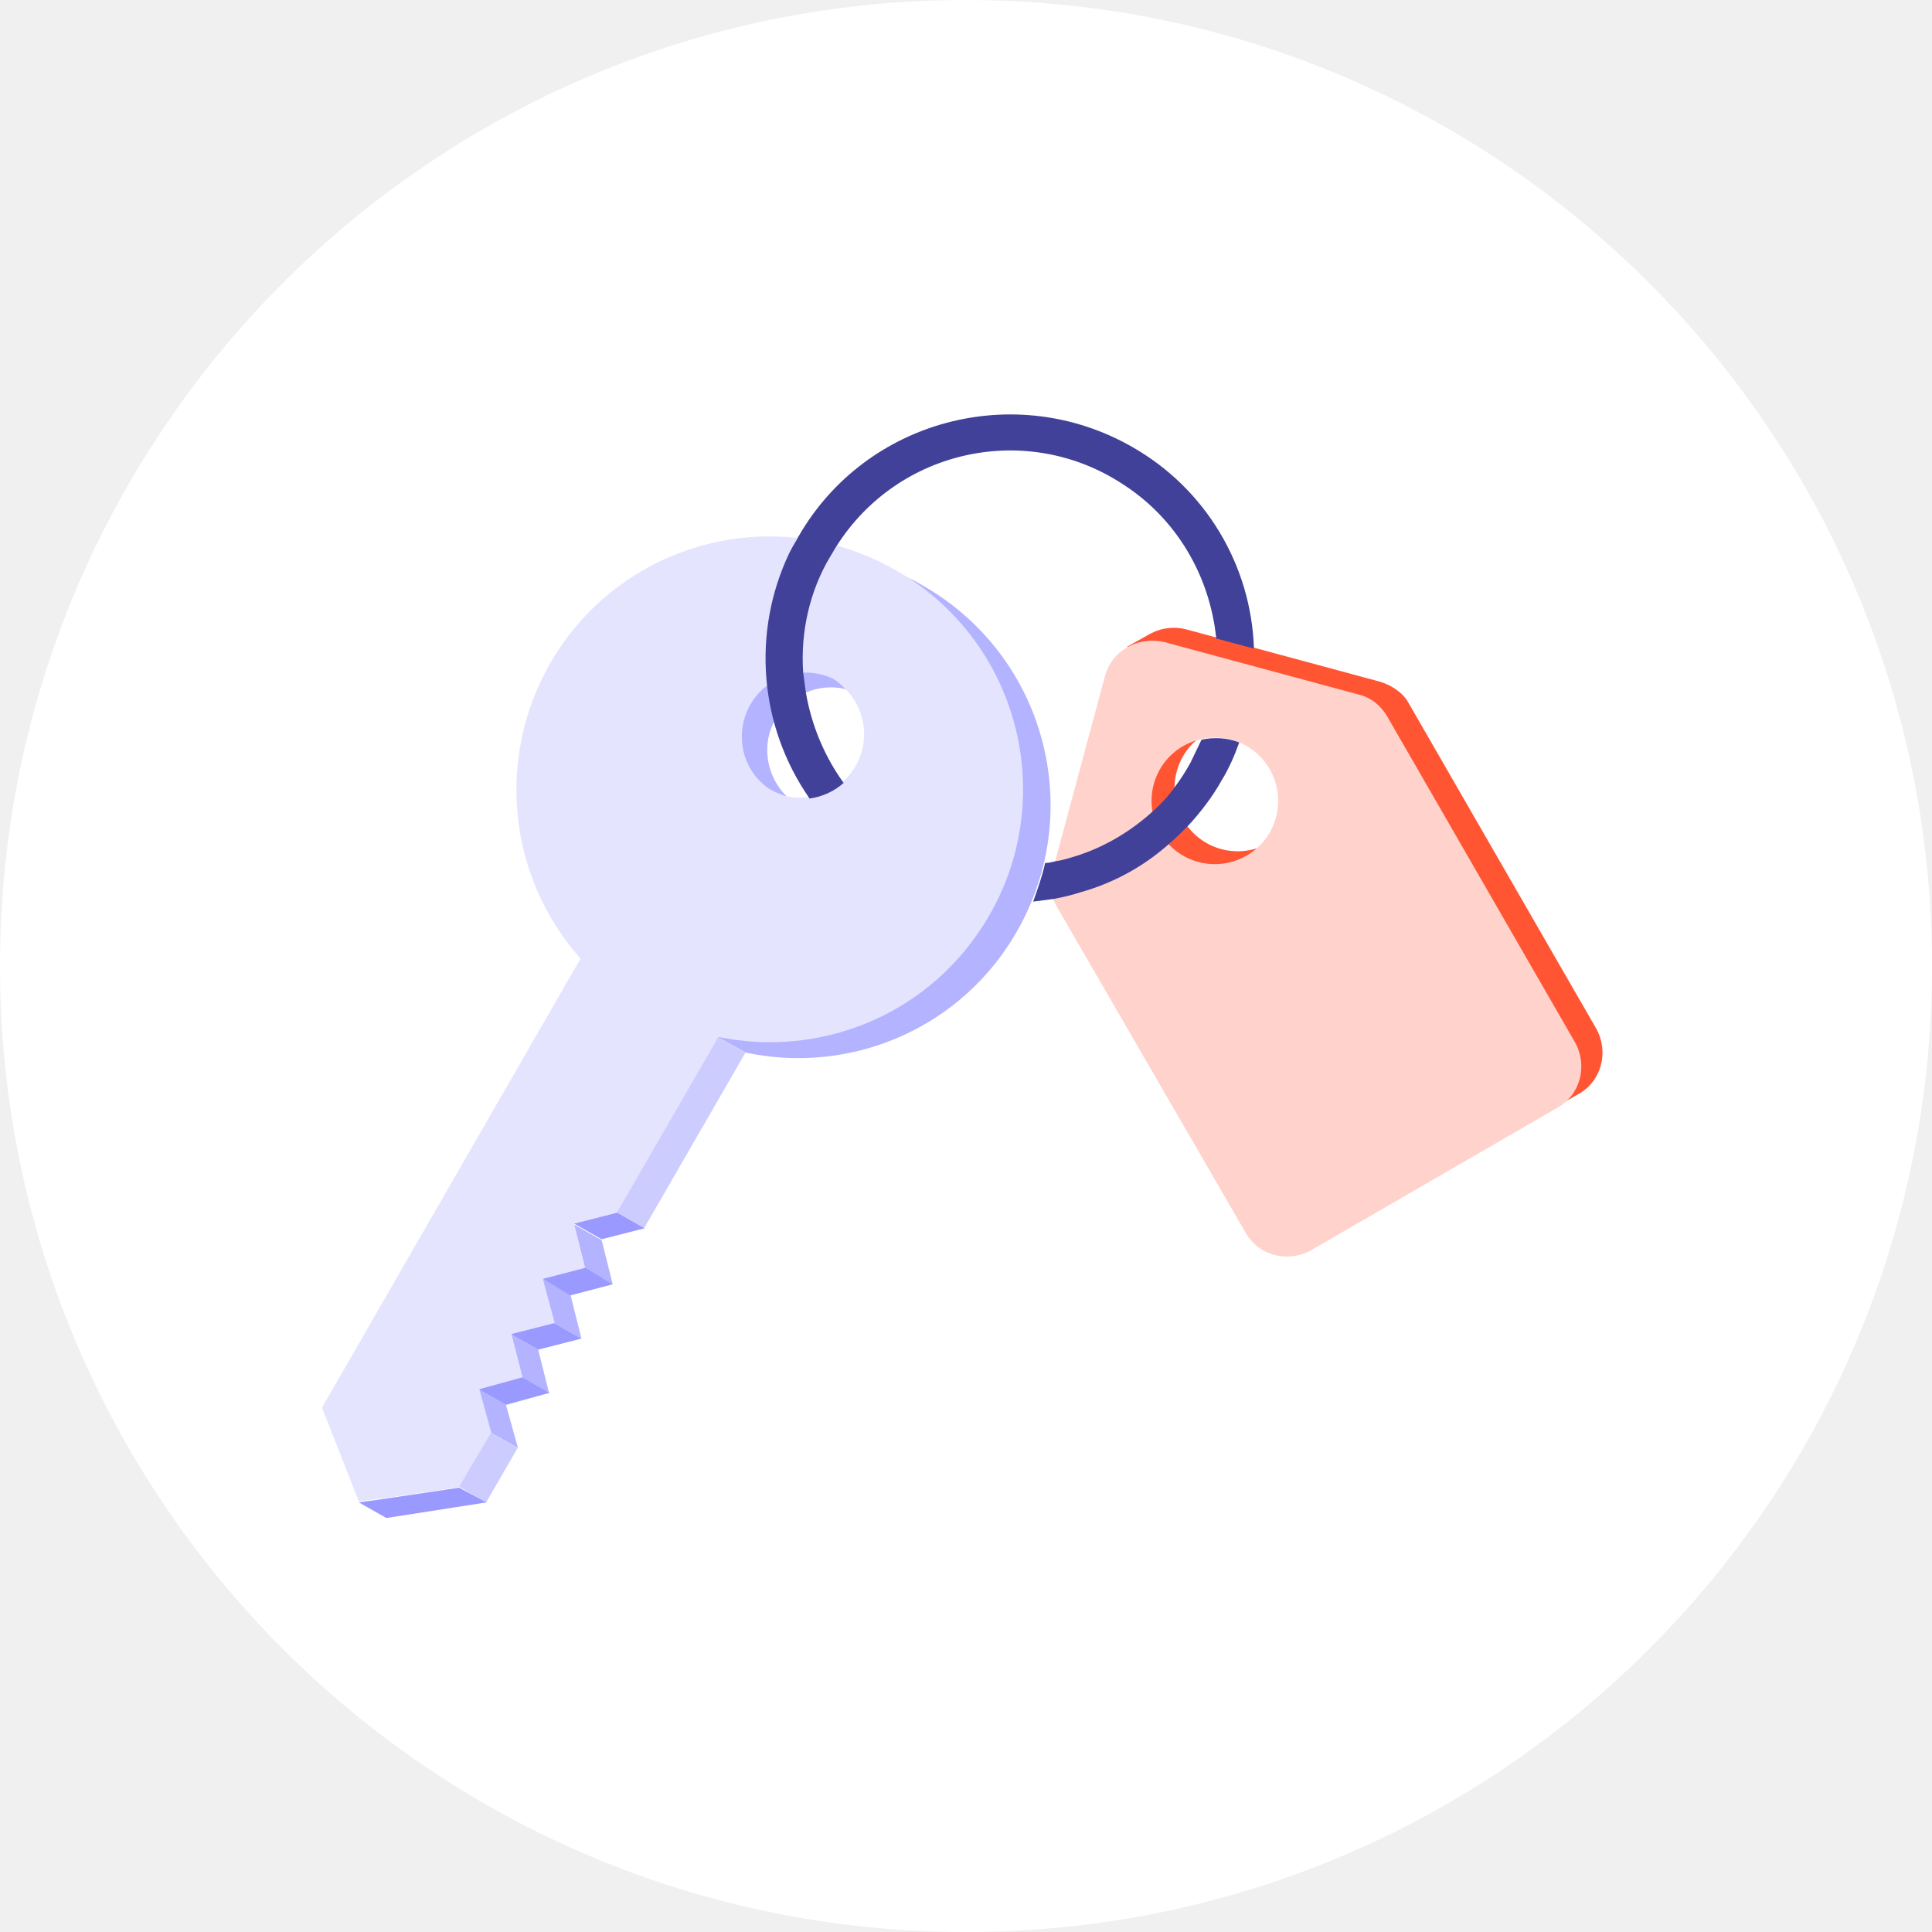
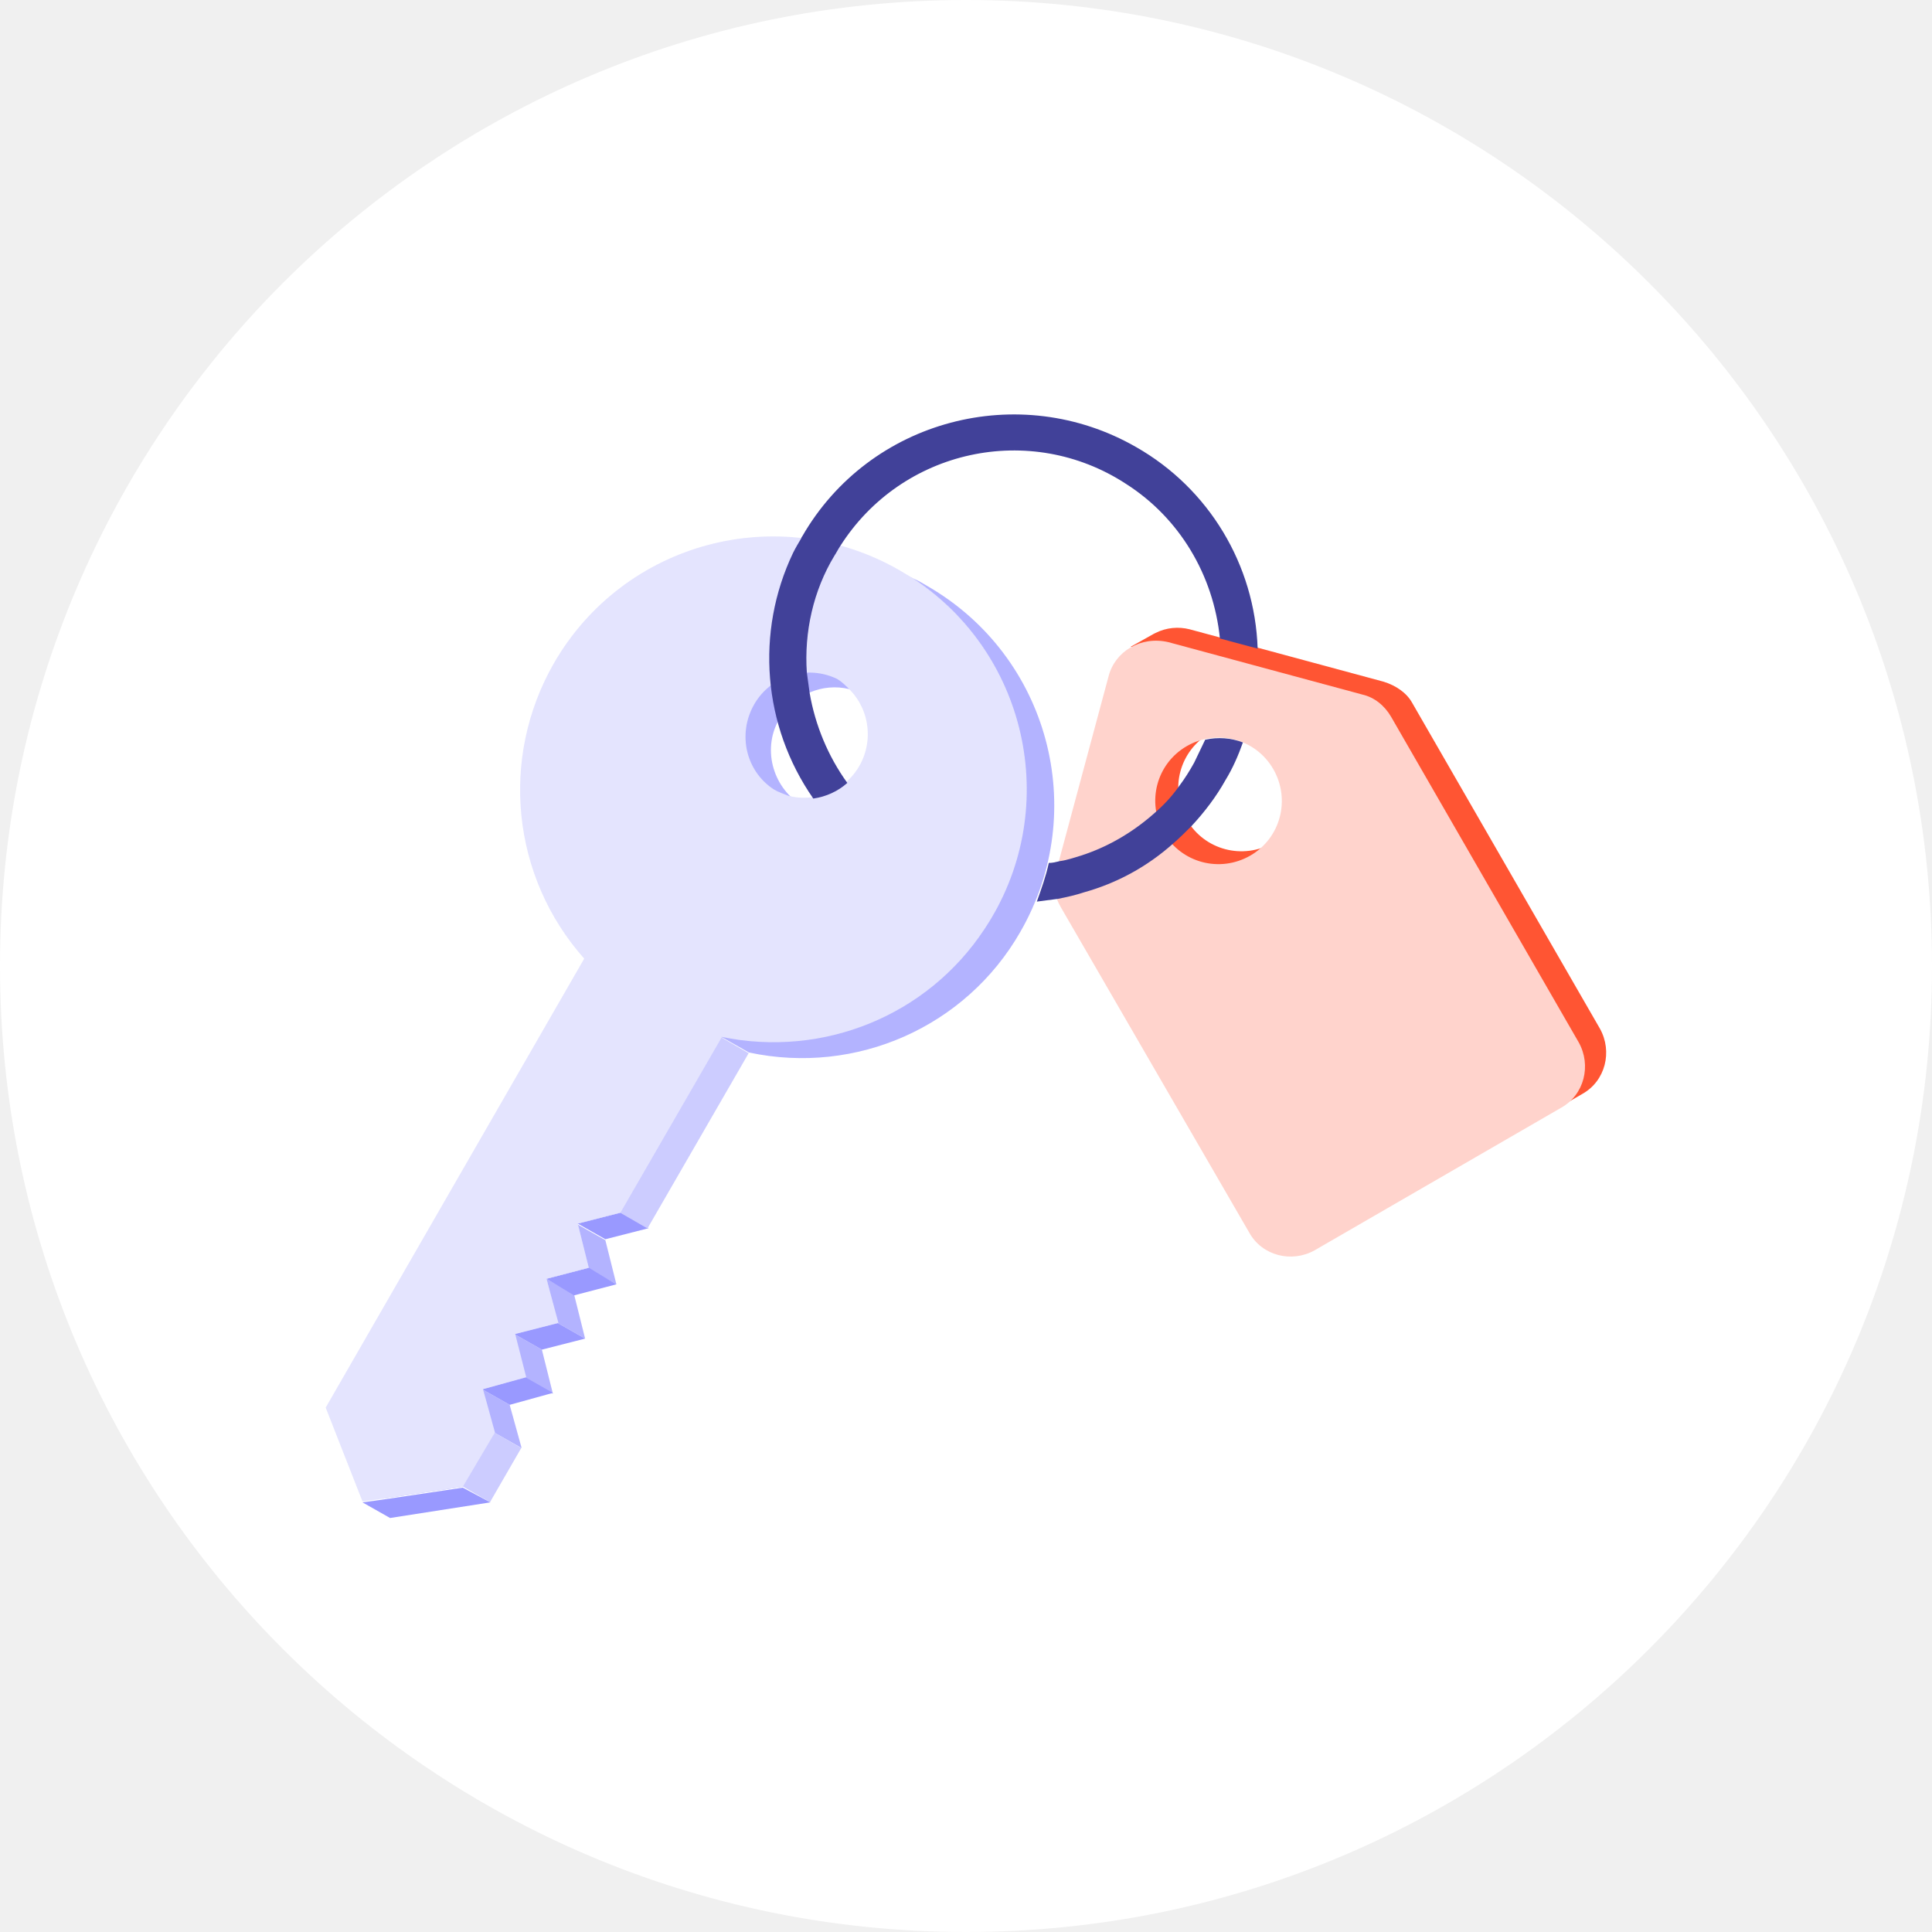
<svg xmlns="http://www.w3.org/2000/svg" version="1.1" id="Layer_1" x="0px" y="0px" viewBox="0 0 210 210" style="enable-background:new 0 0 210 210;" xml:space="preserve">
  <style type="text/css">
	.st0{fill:#FFFFFF;}
	.st1{fill:#B3B3FF;}
	.st2{fill:#9999FF;}
	.st3{fill:#CCCCFF;}
	.st4{fill:#E4E4FE;}
	.st5{fill:#FF5533;}
	.st6{fill:#FFD3CC;}
	.st7{fill:#414199;}
</style>
-   <g id="locataire-active-state" transform="translate(-15 0)">
-     <circle id="ellipse" class="st0" cx="120" cy="105" r="105" />
-     <g id="icon" transform="translate(55 50)">
-       <path id="Path_704" class="st1" d="M58.9,12.9C45.4,6.1,28.8,11.6,22,25.2c-5.1,10.1-3.4,22.3,4.1,30.7L-2,104.7l3.2,8.2l8.7-1.3    l3.5-5.9l-1.3-4.7l4.7-1.3L15.6,95l4.7-1.2L19,89l4.6-1.2L22.4,83l4.7-1.2l11-19c14.9,3.1,29.5-6.4,32.6-21.3    C73,30.4,68.3,19.1,58.9,12.9z M46.7,37.5c-3.2-2-4.3-6.3-2.3-9.5c1.6-2.5,4.6-3.8,7.5-3.1c0.6,0.2,1.1,0.4,1.6,0.7    c3.4,1.7,4.8,5.8,3.2,9.2s-5.8,4.8-9.2,3.2C47.2,37.9,46.9,37.7,46.7,37.5L46.7,37.5z" />
-       <path id="Path_705" class="st1" d="M19.7,101.5l-3-1.7L15.5,95l3,1.7L19.7,101.5z" />
-       <path id="Path_706" class="st1" d="M16.3,107.4l-3-1.7L12,101l3,1.7L16.3,107.4z" />
-       <path id="Path_707" class="st1" d="M23.2,95.5l-3-1.7L19,89l3,1.7L23.2,95.5z" />
-       <path id="Path_708" class="st1" d="M26.6,89.6l-3-1.7l-1.2-4.8l3,1.7L26.6,89.6z" />
-       <path id="Path_709" class="st2" d="M12.9,113.3L2,115l-3-1.7l2.2-0.3l8.7-1.3L12.9,113.3z" />
-       <path id="Path_710" class="st2" d="M19.7,101.4l-4.7,1.3l-3-1.7l4.7-1.3L19.7,101.4z" />
-       <path id="Path_711" class="st2" d="M23.2,95.5l-4.7,1.2l-3-1.7l4.7-1.2L23.2,95.5z" />
-       <path id="Path_712" class="st2" d="M26.6,89.6l-4.6,1.2L19,89l4.6-1.2L26.6,89.6z" />
-       <path id="Path_713" class="st2" d="M30.1,83.5l-4.7,1.2l-3-1.7l4.7-1.2L30.1,83.5z" />
-       <rect id="Rectangle_767" x="9.7" y="107.8" transform="matrix(0.5 -0.866 0.866 0.5 -88.3009 66.0982)" class="st3" width="6.8" height="3.4" />
-       <path id="Path_714" class="st4" d="M58.9,12.9c-0.5-0.3-1-0.6-1.5-0.9c-13.2-7.6-30-3.1-37.6,10.1c-5.9,10.3-4.6,23.2,3.3,32.1    L-5,103l4,10.2l2.2-0.3l8.7-1.3l3.5-5.9l-1.3-4.7l4.7-1.3L15.6,95l4.7-1.2L19,89l4.6-1.2L22.4,83l4.7-1.2l11-19    c14.9,3.1,29.5-6.4,32.6-21.3C73,30.4,68.3,19.1,58.9,12.9z M43.7,35.8c-3.2-2.1-4-6.4-1.9-9.6c1.9-2.9,5.7-3.9,8.8-2.4    c0.5,0.3,0.9,0.7,1.3,1.1c2.7,2.7,2.7,7.1,0,9.8c-1.7,1.7-4.3,2.4-6.6,1.8C44.8,36.3,44.2,36.1,43.7,35.8L43.7,35.8z" />
-       <path id="Path_715" class="st1" d="M70.5,51.3c7.6-13.2,3.1-30-10.1-37.6c0,0,0,0,0,0c-0.5-0.3-1-0.6-1.5-0.8    c12.7,8.4,16.1,25.5,7.7,38.1c-6.2,9.4-17.5,14-28.6,11.7l3,1.7C52.7,66.9,64.6,61.6,70.5,51.3z" />
-       <rect id="Rectangle_768" x="23.1" y="71.4" transform="matrix(0.5 -0.866 0.866 0.5 -46.314 66.1017)" class="st3" width="22" height="3.4" />
-       <path id="Path_716" class="st5" d="M110,24.1l-21.1-5.7c-1.2-0.3-2.5-0.2-3.7,0.4l0,0L85,18.9l0,0l-2.5,1.4l0.9,0.1    c-0.3,0.5-0.6,1-0.7,1.6l-5.8,21.2c-0.4,1.3-0.2,2.7,0.5,3.9l20.4,35.4c1.4,2.5,4.6,3.3,7,1.9l26.8-15.5c2.5-1.4,3.3-4.6,1.9-7.1    l-20.4-35.4C112.5,25.3,111.3,24.5,110,24.1z M98,41.6c-3.3,1.9-7.5,0.8-9.4-2.5s-0.8-7.5,2.5-9.4c3.3-1.9,7.5-0.8,9.4,2.5    c0,0,0,0,0,0C102.4,35.5,101.3,39.7,98,41.6L98,41.6z" />
-       <path id="Path_717" class="st6" d="M80.1,23.5l-5.7,21.2c-0.4,1.3-0.2,2.7,0.5,3.9L95.4,84c1.4,2.5,4.6,3.3,7.1,1.9l26.8-15.5    c2.5-1.4,3.3-4.6,1.9-7.1l-20.4-35.4c-0.7-1.2-1.8-2.1-3.1-2.4l-21.1-5.7C83.6,19.1,80.8,20.8,80.1,23.5z M95.5,43    c-3.3,1.9-7.5,0.8-9.4-2.5c-1.9-3.3-0.8-7.5,2.5-9.4c3.3-1.9,7.5-0.8,9.4,2.5c0,0,0,0,0,0C99.9,36.9,98.8,41.1,95.5,43z" />
-       <path id="Path_718" class="st7" d="M83.1-1.4c-12.7-7.3-29-3-36.3,9.7c-0.1,0.1-0.1,0.2-0.1,0.2c-0.3,0.5-0.6,1-0.9,1.6    c-4.1,8.6-3.3,18.8,2.2,26.7c1.4-0.2,2.7-0.8,3.7-1.7c-2.1-2.9-3.5-6.3-4.1-9.8c-0.1-0.7-0.2-1.5-0.3-2.2c-0.3-4.4,0.7-8.9,3-12.7    l0,0c0.2-0.3,0.4-0.7,0.6-1C57.6-1.2,71.6-4.2,82,2.6c5.8,3.7,9.5,9.9,10.2,16.8l4.1,1.1C96,11.4,91,3.1,83.1-1.4z M90.6,30.4    c-0.4,0.8-0.8,1.7-1.2,2.5c-0.5,0.9-1,1.7-1.6,2.5c-0.7,1-1.5,1.9-2.4,2.7c-2.4,2.2-5.2,3.9-8.3,4.9c-0.7,0.2-1.5,0.5-2.3,0.6    c-0.4,0.1-0.8,0.2-1.2,0.2c-0.3,1.4-0.8,2.8-1.3,4.2c0.8-0.1,1.5-0.2,2.3-0.3c1-0.2,1.9-0.4,2.8-0.7c3.6-1,6.9-2.8,9.7-5.3    c0.7-0.6,1.4-1.3,2-1.9c1.4-1.5,2.7-3.2,3.7-5c0.8-1.3,1.4-2.7,1.9-4.1C93.4,30.2,92,30.1,90.6,30.4z" />
-     </g>
+   <circle id="ellipse" class="st0" cx="105" cy="105" r="105" />
+   <g id="icon" transform="translate(55 50)">
+     <path id="Path_704" class="st1" d="M44.3,12.9C30.8,6.1,14.2,11.6,7.4,25.2C2.3,35.3,4,47.5,11.5,55.9l-28.1,48.8l3.2,8.2l8.7-1.3   l3.5-5.9l-1.3-4.7l4.7-1.3L1,95l4.7-1.2L4.4,89L9,87.8L7.8,83l4.7-1.2l11-19c14.9,3.1,29.5-6.4,32.6-21.3   C58.4,30.4,53.7,19.1,44.3,12.9z M32.1,37.5c-3.2-2-4.3-6.3-2.3-9.5c1.6-2.5,4.6-3.8,7.5-3.1c0.6,0.2,1.1,0.4,1.6,0.7   c3.4,1.7,4.8,5.8,3.2,9.2s-5.8,4.8-9.2,3.2C32.6,37.9,32.3,37.7,32.1,37.5L32.1,37.5z" />
+     <path id="Path_705" class="st1" d="M5.1,101.5l-3-1.7L0.9,95l3,1.7L5.1,101.5z" />
+     <path id="Path_706" class="st1" d="M1.7,107.4l-3-1.7l-1.3-4.7l3,1.7L1.7,107.4z" />
+     <path id="Path_707" class="st1" d="M8.6,95.5l-3-1.7L4.4,89l3,1.7L8.6,95.5z" />
+     <path id="Path_708" class="st1" d="M12,89.6l-3-1.7l-1.2-4.8l3,1.7L12,89.6z" />
+     <path id="Path_709" class="st2" d="M-1.7,113.3l-10.9,1.7l-3-1.7l2.2-0.3l8.7-1.3L-1.7,113.3z" />
+     <path id="Path_710" class="st2" d="M5.1,101.4l-4.7,1.3l-3-1.7l4.7-1.3L5.1,101.4z" />
+     <path id="Path_711" class="st2" d="M8.6,95.5l-4.7,1.2l-3-1.7l4.7-1.2L8.6,95.5z" />
+     <path id="Path_712" class="st2" d="M12,89.6l-4.6,1.2l-3-1.8L9,87.8L12,89.6z" />
+     <path id="Path_713" class="st2" d="M15.5,83.5l-4.7,1.2l-3-1.7l4.7-1.2L15.5,83.5z" />
+     <rect id="Rectangle_767" x="-4.9" y="107.8" transform="matrix(0.5 -0.866 0.866 0.5 -95.5904 53.4373)" class="st3" width="6.8" height="3.4" />
+     <path id="Path_714" class="st4" d="M44.3,12.9c-0.5-0.3-1-0.6-1.5-0.9c-13.2-7.6-30-3.1-37.6,10.1c-5.9,10.3-4.6,23.2,3.3,32.1   L-19.6,103l4,10.2l2.2-0.3l8.7-1.3l3.5-5.9l-1.3-4.7l4.7-1.3L1,95l4.7-1.2L4.4,89L9,87.8L7.8,83l4.7-1.2l11-19   c14.9,3.1,29.5-6.4,32.6-21.3C58.4,30.4,53.7,19.1,44.3,12.9z M29.1,35.8c-3.2-2.1-4-6.4-1.9-9.6c1.9-2.9,5.7-3.9,8.8-2.4   c0.5,0.3,0.9,0.7,1.3,1.1c2.7,2.7,2.7,7.1,0,9.8c-1.7,1.7-4.3,2.4-6.6,1.8C30.2,36.3,29.6,36.1,29.1,35.8L29.1,35.8z" />
+     <path id="Path_715" class="st1" d="M55.9,51.3c7.6-13.2,3.1-30-10.1-37.6l0,0c-0.5-0.3-1-0.6-1.5-0.8C57,21.3,60.4,38.4,52,51   c-6.2,9.4-17.5,14-28.6,11.7l3,1.7C38.1,66.9,50,61.6,55.9,51.3z" />
+     <rect id="Rectangle_768" x="8.4" y="71.4" transform="matrix(0.5 -0.866 0.866 0.5 -53.6005 53.4021)" class="st3" width="22" height="3.4" />
+     <path id="Path_716" class="st5" d="M95.4,24.1l-21.1-5.7c-1.2-0.3-2.5-0.2-3.7,0.4l0,0l-0.2,0.1l0,0l-2.5,1.4l0.9,0.1   c-0.3,0.5-0.6,1-0.7,1.6l-5.8,21.2c-0.4,1.3-0.2,2.7,0.5,3.9l20.4,35.4c1.4,2.5,4.6,3.3,7,1.9L117,68.9c2.5-1.4,3.3-4.6,1.9-7.1   L98.5,26.4C97.9,25.3,96.7,24.5,95.4,24.1z M83.4,41.6c-3.3,1.9-7.5,0.8-9.4-2.5s-0.8-7.5,2.5-9.4s7.5-0.8,9.4,2.5l0,0   C87.8,35.5,86.7,39.7,83.4,41.6L83.4,41.6z" />
+     <path id="Path_717" class="st6" d="M65.5,23.5l-5.7,21.2c-0.4,1.3-0.2,2.7,0.5,3.9L80.8,84c1.4,2.5,4.6,3.3,7.1,1.9l26.8-15.5   c2.5-1.4,3.3-4.6,1.9-7.1L96.2,27.9c-0.7-1.2-1.8-2.1-3.1-2.4L72,19.8C69,19.1,66.2,20.8,65.5,23.5z M80.9,43   c-3.3,1.9-7.5,0.8-9.4-2.5S70.7,33,74,31.1s7.5-0.8,9.4,2.5l0,0C85.3,36.9,84.2,41.1,80.9,43z" />
+     <path id="Path_718" class="st7" d="M68.5-1.4c-12.7-7.3-29-3-36.3,9.7c-0.1,0.1-0.1,0.2-0.1,0.2c-0.3,0.5-0.6,1-0.9,1.6   c-4.1,8.6-3.3,18.8,2.2,26.7c1.4-0.2,2.7-0.8,3.7-1.7c-2.1-2.9-3.5-6.3-4.1-9.8c-0.1-0.7-0.2-1.5-0.3-2.2c-0.3-4.4,0.7-8.9,3-12.7   l0,0c0.2-0.3,0.4-0.7,0.6-1C43-1.2,57-4.2,67.4,2.6c5.8,3.7,9.5,9.9,10.2,16.8l4.1,1.1C81.4,11.4,76.4,3.1,68.5-1.4z M76,30.4   c-0.4,0.8-0.8,1.7-1.2,2.5c-0.5,0.9-1,1.7-1.6,2.5c-0.7,1-1.5,1.9-2.4,2.7c-2.4,2.2-5.2,3.9-8.3,4.9c-0.7,0.2-1.5,0.5-2.3,0.6   c-0.4,0.1-0.8,0.2-1.2,0.2c-0.3,1.4-0.8,2.8-1.3,4.2c0.8-0.1,1.5-0.2,2.3-0.3c1-0.2,1.9-0.4,2.8-0.7c3.6-1,6.9-2.8,9.7-5.3   c0.7-0.6,1.4-1.3,2-1.9c1.4-1.5,2.7-3.2,3.7-5c0.8-1.3,1.4-2.7,1.9-4.1C78.8,30.2,77.4,30.1,76,30.4z" />
  </g>
</svg>
